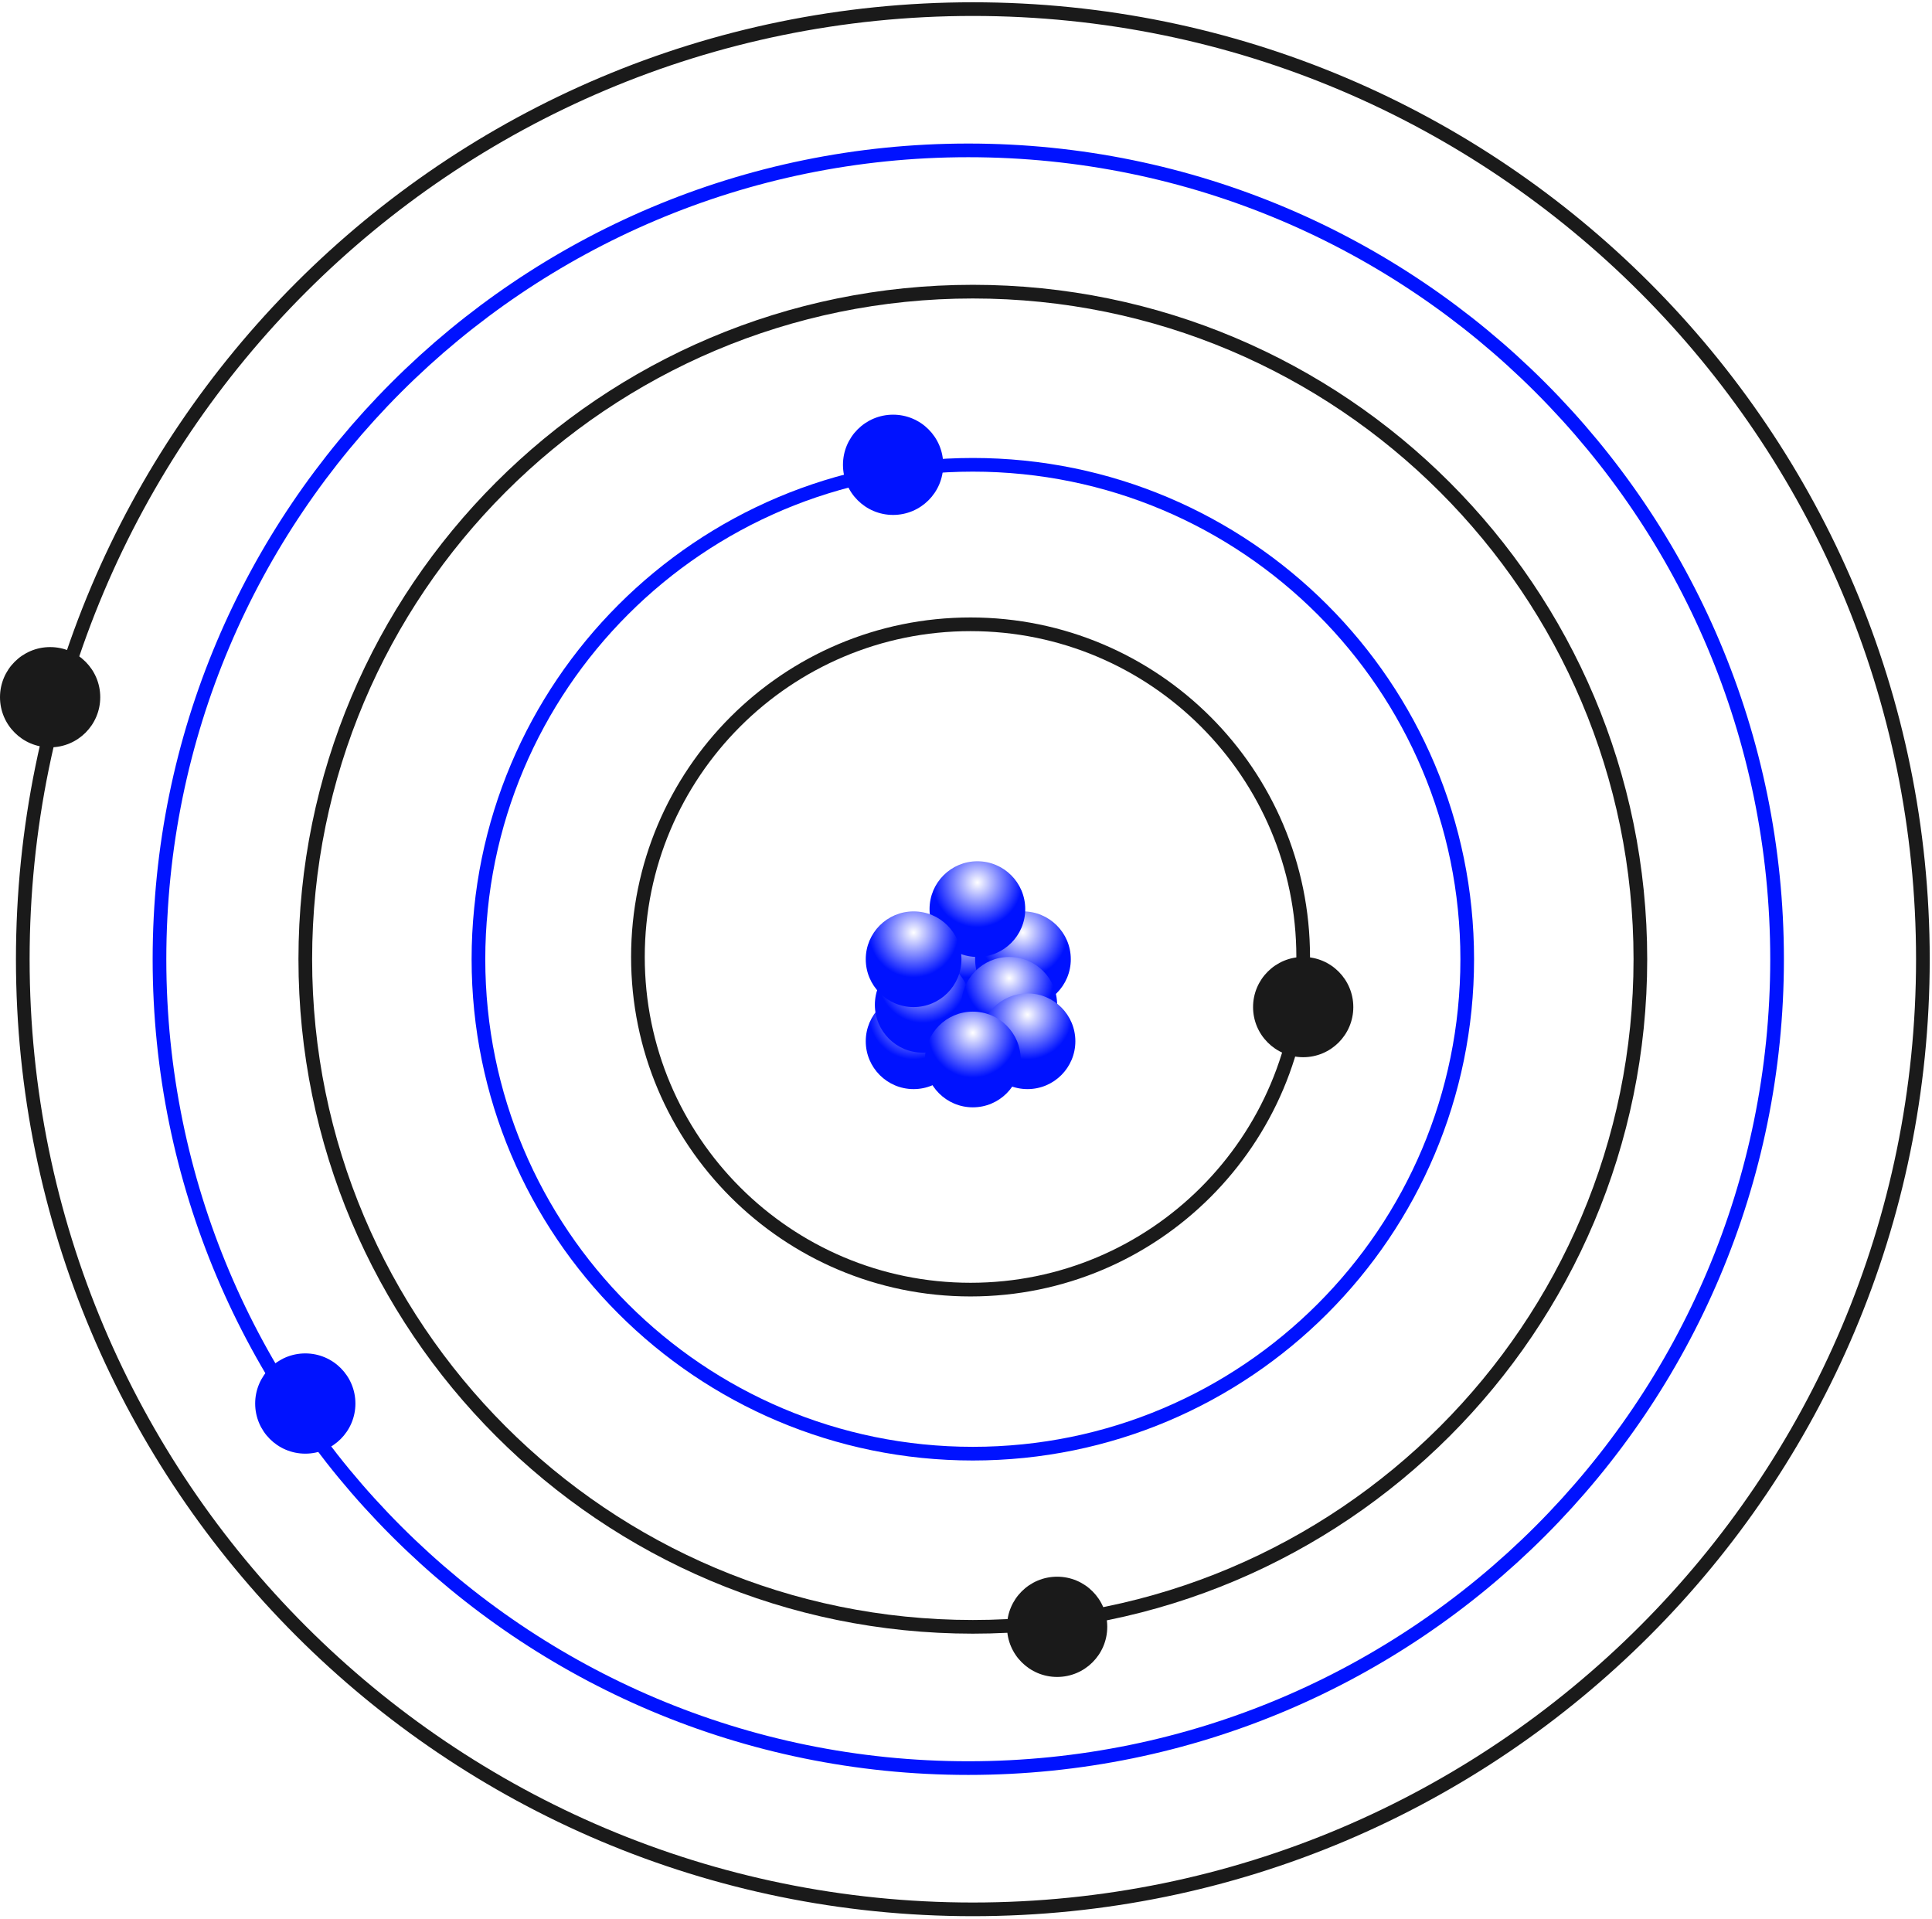
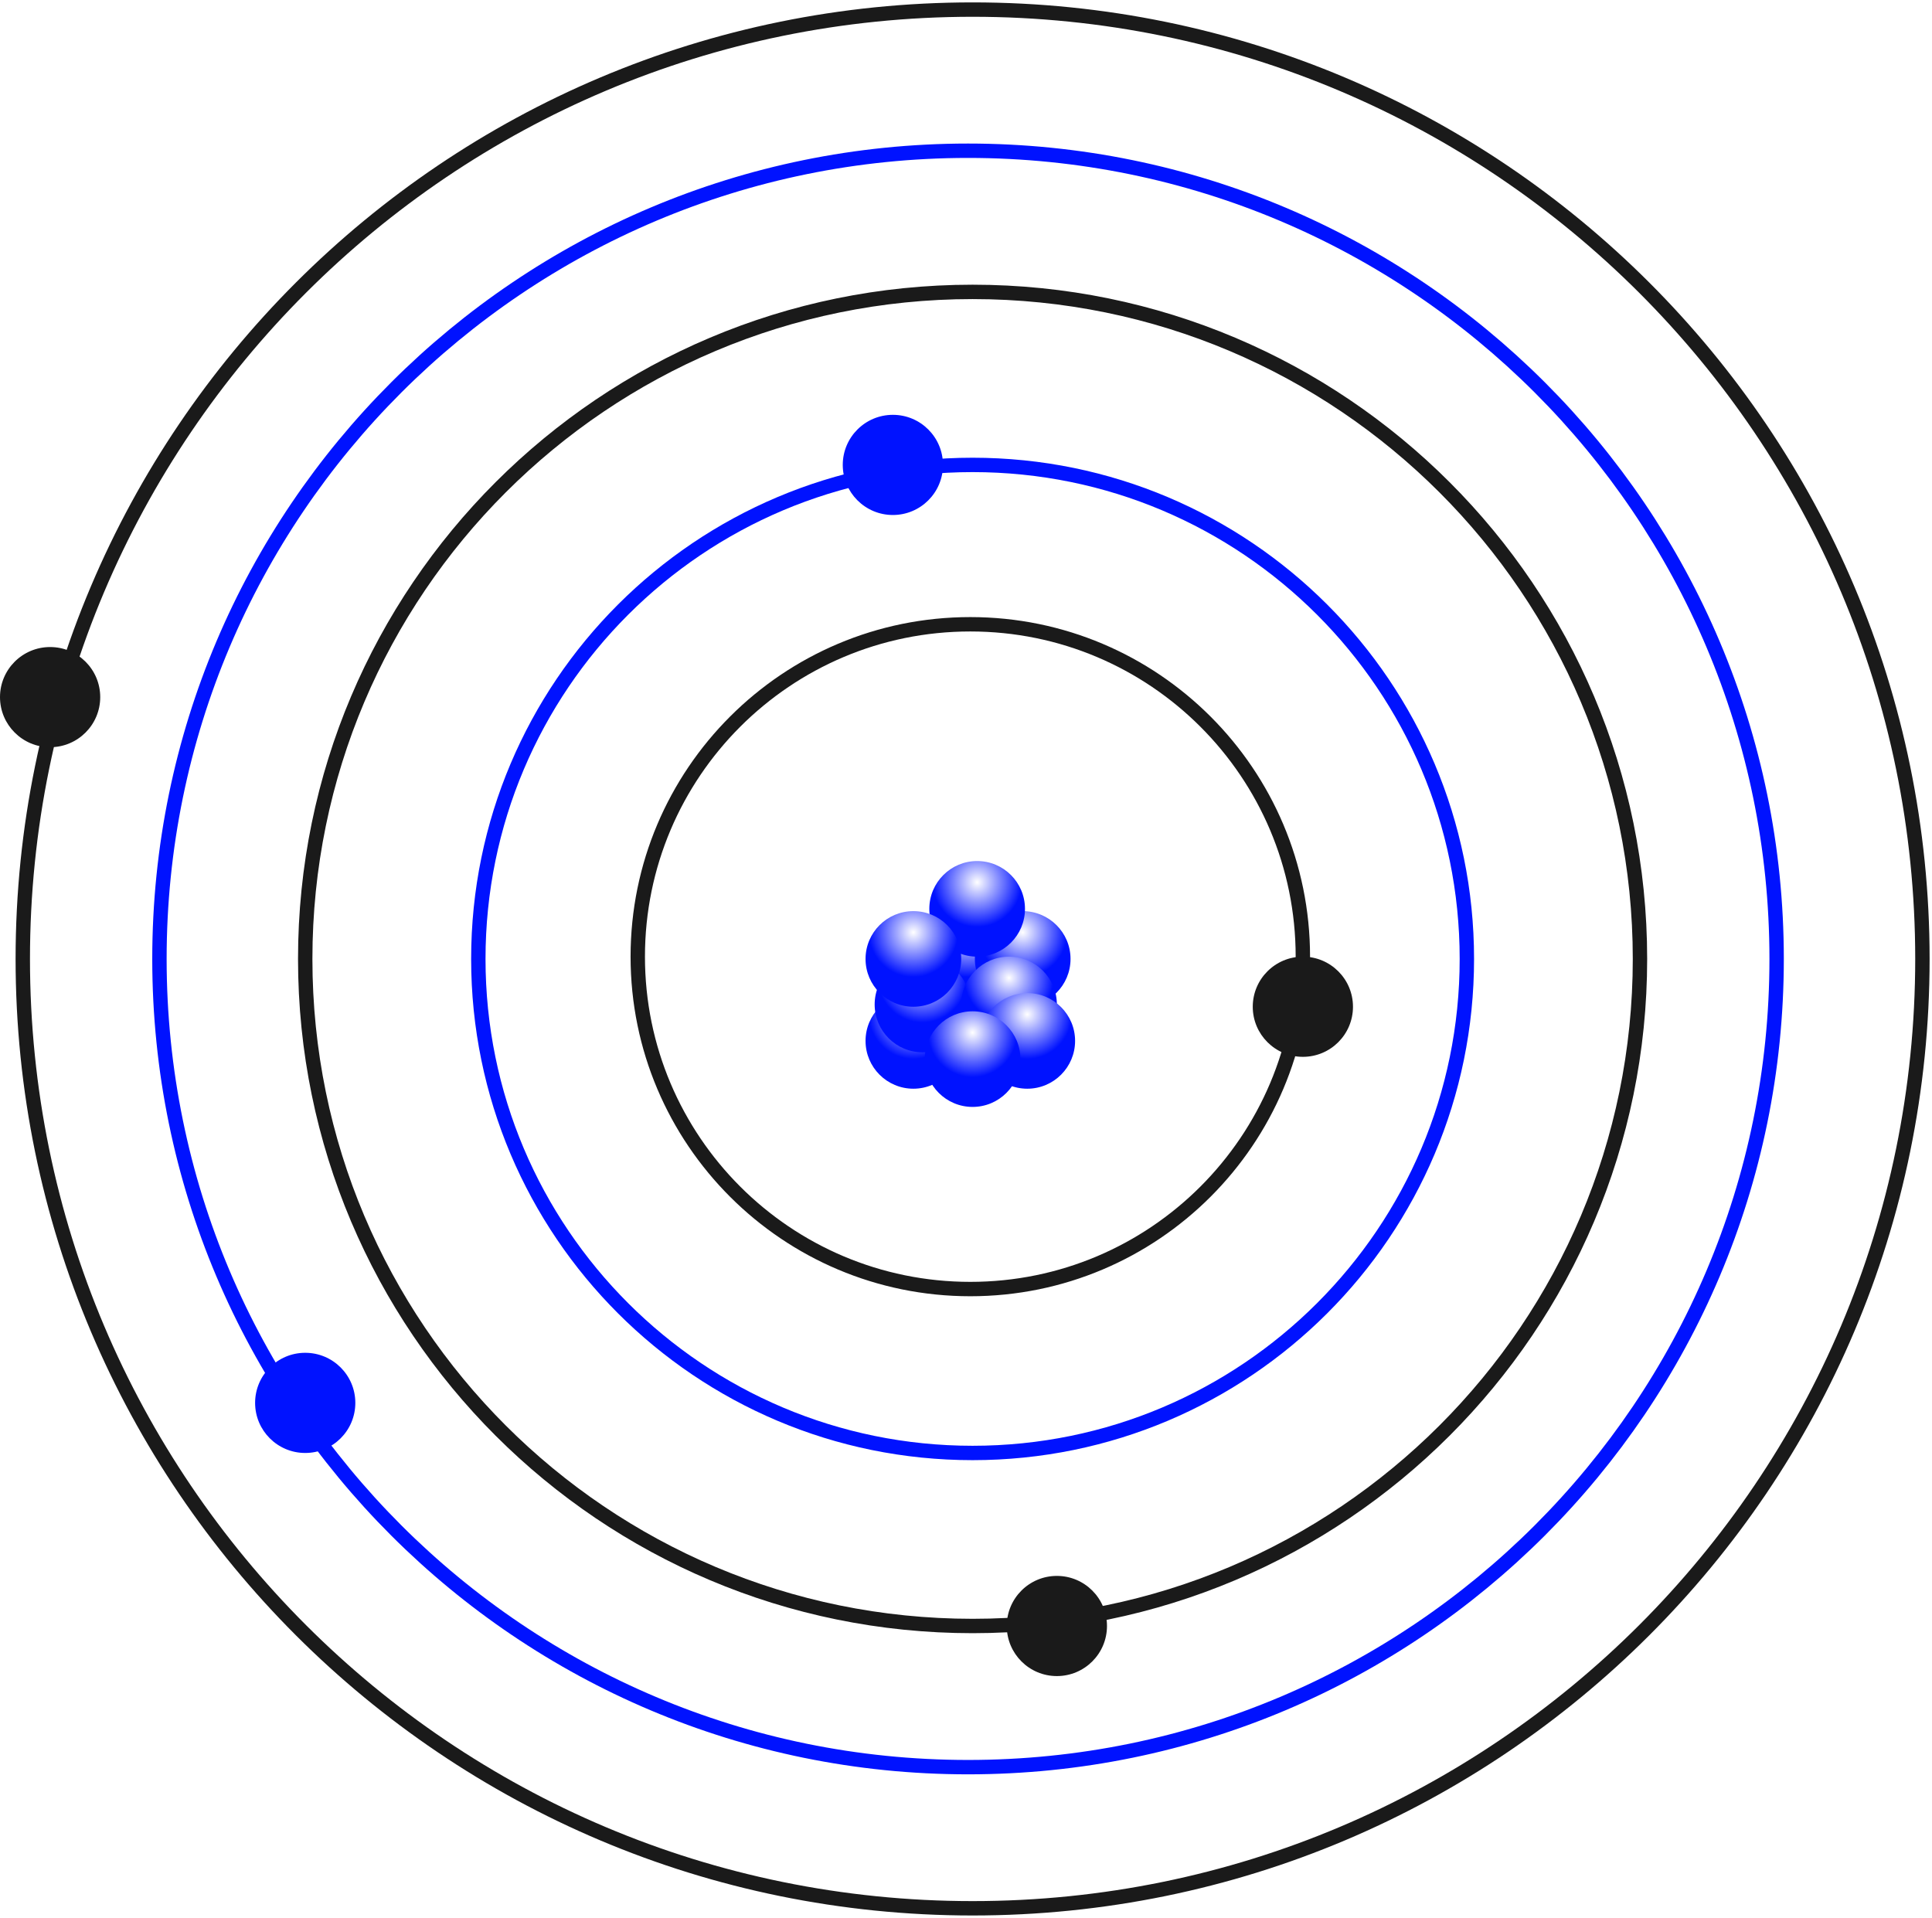
- <svg xmlns="http://www.w3.org/2000/svg" width="424px" height="421px" viewBox="0 0 424 421" version="1.1">
+ <svg xmlns="http://www.w3.org/2000/svg" width="403px" height="400px" viewBox="0 0 403 400" version="1.1">
  <defs>
-     <radialGradient cx="50%" cy="22.205%" fx="50%" fy="22.205%" r="46.713%" id="radialGradient-1">
+     <radialGradient cx="50%" cy="22.205%" fx="50%" fy="22.205%" r="46.713%" gradientTransform="translate(0.5,0.222051),scale(0.999558,1),rotate(58.52269),translate(-0.5,-0.222051)" id="radialGradient-1">
      <stop stop-color="#FFFFFF" offset="0%" />
      <stop stop-color="#0012FF" offset="100%" />
    </radialGradient>
  </defs>
  <g id="Page-1" stroke="none" stroke-width="1" fill="none" fill-rule="evenodd">
-     <g id="TARIFS-03" transform="translate(-89, -200)">
-       <g id="atome" transform="translate(89, 202)">
-         <circle id="Oval-2" fill="url(#radialGradient-1)" cx="212.5" cy="208.5" r="10.5" />
-         <circle id="Oval-2-Copy-4" fill="url(#radialGradient-1)" cx="224.5" cy="208.5" r="10.5" />
-         <circle id="Oval-2-Copy-7" fill="url(#radialGradient-1)" cx="200.5" cy="226.5" r="10.5" />
-         <circle id="Oval-2-Copy" fill="url(#radialGradient-1)" cx="202.5" cy="218.5" r="10.5" />
-         <circle id="Oval-2-Copy-2" fill="url(#radialGradient-1)" cx="221.5" cy="218.5" r="10.5" />
-         <circle id="Oval-2-Copy-8" fill="url(#radialGradient-1)" cx="225.5" cy="226.5" r="10.5" />
-         <circle id="Oval-2-Copy-6" fill="url(#radialGradient-1)" cx="214.5" cy="197.5" r="10.5" />
-         <circle id="Oval-2-Copy-3" fill="url(#radialGradient-1)" cx="213.5" cy="230.5" r="10.5" />
-         <circle id="Oval-2-Copy-5" fill="url(#radialGradient-1)" cx="200.5" cy="208.5" r="10.5" />
-         <circle id="Oval" stroke="#0012FF" stroke-width="3" cx="212.5" cy="208.5" r="177.5" />
-         <circle id="Oval-3" stroke="#1A1A1A" stroke-width="3" cx="213" cy="208" r="73" />
-         <circle id="Oval-3" stroke="#1A1A1A" stroke-width="3" cx="213.5" cy="208.5" r="146.5" />
-         <circle id="Oval-3" stroke="#1A1A1A" stroke-width="3" cx="213.5" cy="208.5" r="208.5" />
-         <circle id="Oval-3" stroke="#0012FF" stroke-width="3" cx="213.5" cy="208.5" r="108.5" />
-         <circle id="Oval-4" fill="#1A1A1A" cx="286" cy="219" r="11" />
-         <circle id="Oval-4-Copy" fill="#1A1A1A" cx="232" cy="355" r="11" />
-         <circle id="Oval-4-Copy-2" fill="#1A1A1A" cx="11" cy="151" r="11" />
-         <circle id="Oval-4-Copy-3" fill="#0012FF" cx="67" cy="306" r="11" />
-         <circle id="Oval-4-Copy-4" fill="#0012FF" cx="196" cy="100" r="11" />
+     <g id="TARIFS-03" transform="translate(-97, -208)">
+       <g id="atome" transform="translate(97, 210)">
+         <ellipse id="Oval-2" fill="url(#radialGradient-1)" cx="201.925" cy="198.037" rx="9.977" ry="9.973" />
+         <ellipse id="Oval-2-Copy-4" fill="url(#radialGradient-1)" cx="213.328" cy="198.037" rx="9.977" ry="9.973" />
+         <ellipse id="Oval-2-Copy-7" fill="url(#radialGradient-1)" cx="190.523" cy="215.134" rx="9.977" ry="9.973" />
+         <ellipse id="Oval-2-Copy" fill="url(#radialGradient-1)" cx="192.423" cy="207.535" rx="9.977" ry="9.973" />
+         <ellipse id="Oval-2-Copy-2" fill="url(#radialGradient-1)" cx="210.477" cy="207.535" rx="9.977" ry="9.973" />
+         <ellipse id="Oval-2-Copy-8" fill="url(#radialGradient-1)" cx="214.278" cy="215.134" rx="9.977" ry="9.973" />
+         <ellipse id="Oval-2-Copy-6" fill="url(#radialGradient-1)" cx="203.826" cy="187.589" rx="9.977" ry="9.973" />
+         <ellipse id="Oval-2-Copy-3" fill="url(#radialGradient-1)" cx="202.876" cy="218.933" rx="9.977" ry="9.973" />
+         <ellipse id="Oval-2-Copy-5" fill="url(#radialGradient-1)" cx="190.523" cy="198.037" rx="9.977" ry="9.973" />
+         <ellipse id="Oval" stroke="#0012FF" stroke-width="3" cx="201.925" cy="198.037" rx="168.667" ry="168.593" />
+         <ellipse id="Oval-3" stroke="#1A1A1A" stroke-width="3" cx="202.4" cy="197.562" rx="69.367" ry="69.337" />
+         <ellipse id="Oval-3" stroke="#1A1A1A" stroke-width="3" cx="202.876" cy="198.037" rx="139.21" ry="139.148" />
+         <ellipse id="Oval-3" stroke="#1A1A1A" stroke-width="3" cx="202.876" cy="198.037" rx="198.124" ry="198.037" />
+         <ellipse id="Oval-3" stroke="#0012FF" stroke-width="3" cx="202.876" cy="198.037" rx="103.101" ry="103.055" />
+         <ellipse id="Oval-4" fill="#1A1A1A" cx="271.768" cy="208.01" rx="10.453" ry="10.448" />
+         <ellipse id="Oval-4-Copy" fill="#1A1A1A" cx="220.455" cy="337.185" rx="10.453" ry="10.448" />
+         <ellipse id="Oval-4-Copy-2" fill="#1A1A1A" cx="10.453" cy="143.422" rx="10.453" ry="10.448" />
+         <ellipse id="Oval-4-Copy-3" fill="#0012FF" cx="63.666" cy="290.644" rx="10.453" ry="10.448" />
+         <ellipse id="Oval-4-Copy-4" fill="#0012FF" cx="186.246" cy="94.982" rx="10.453" ry="10.448" />
      </g>
    </g>
  </g>
</svg>
